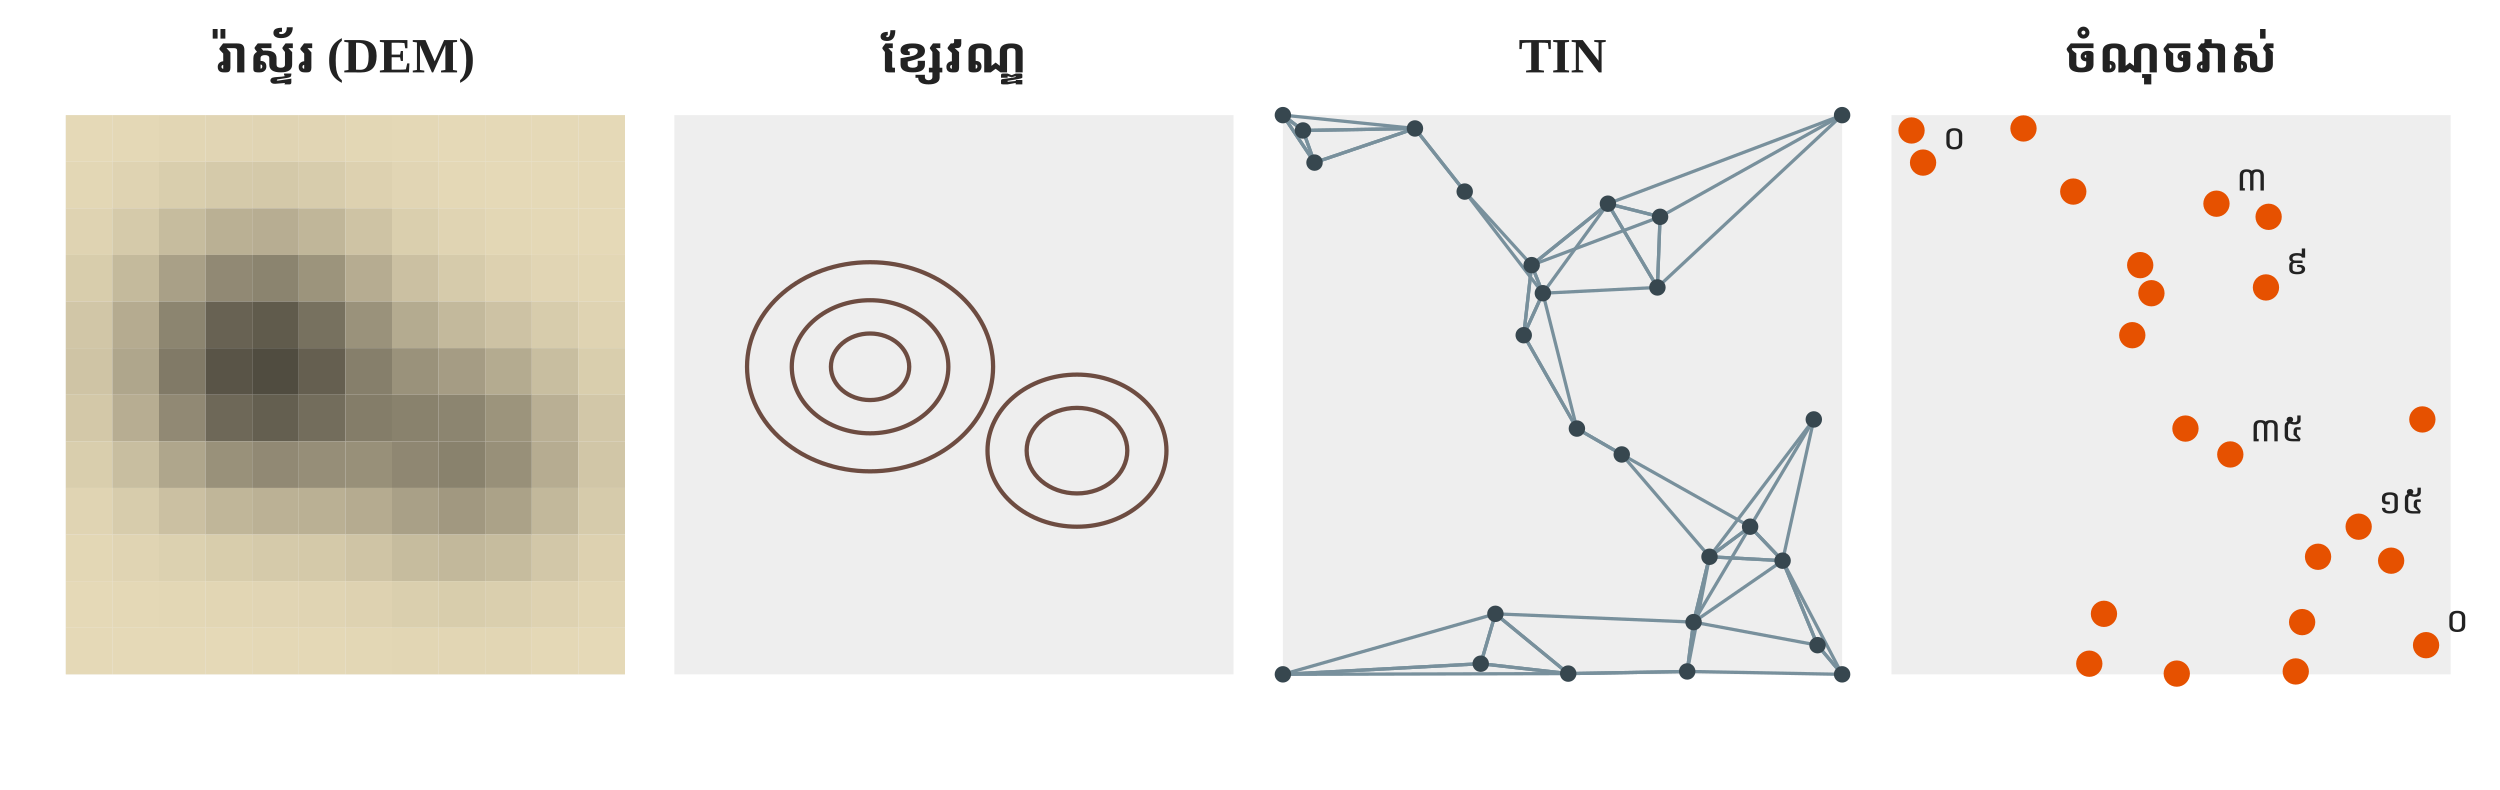
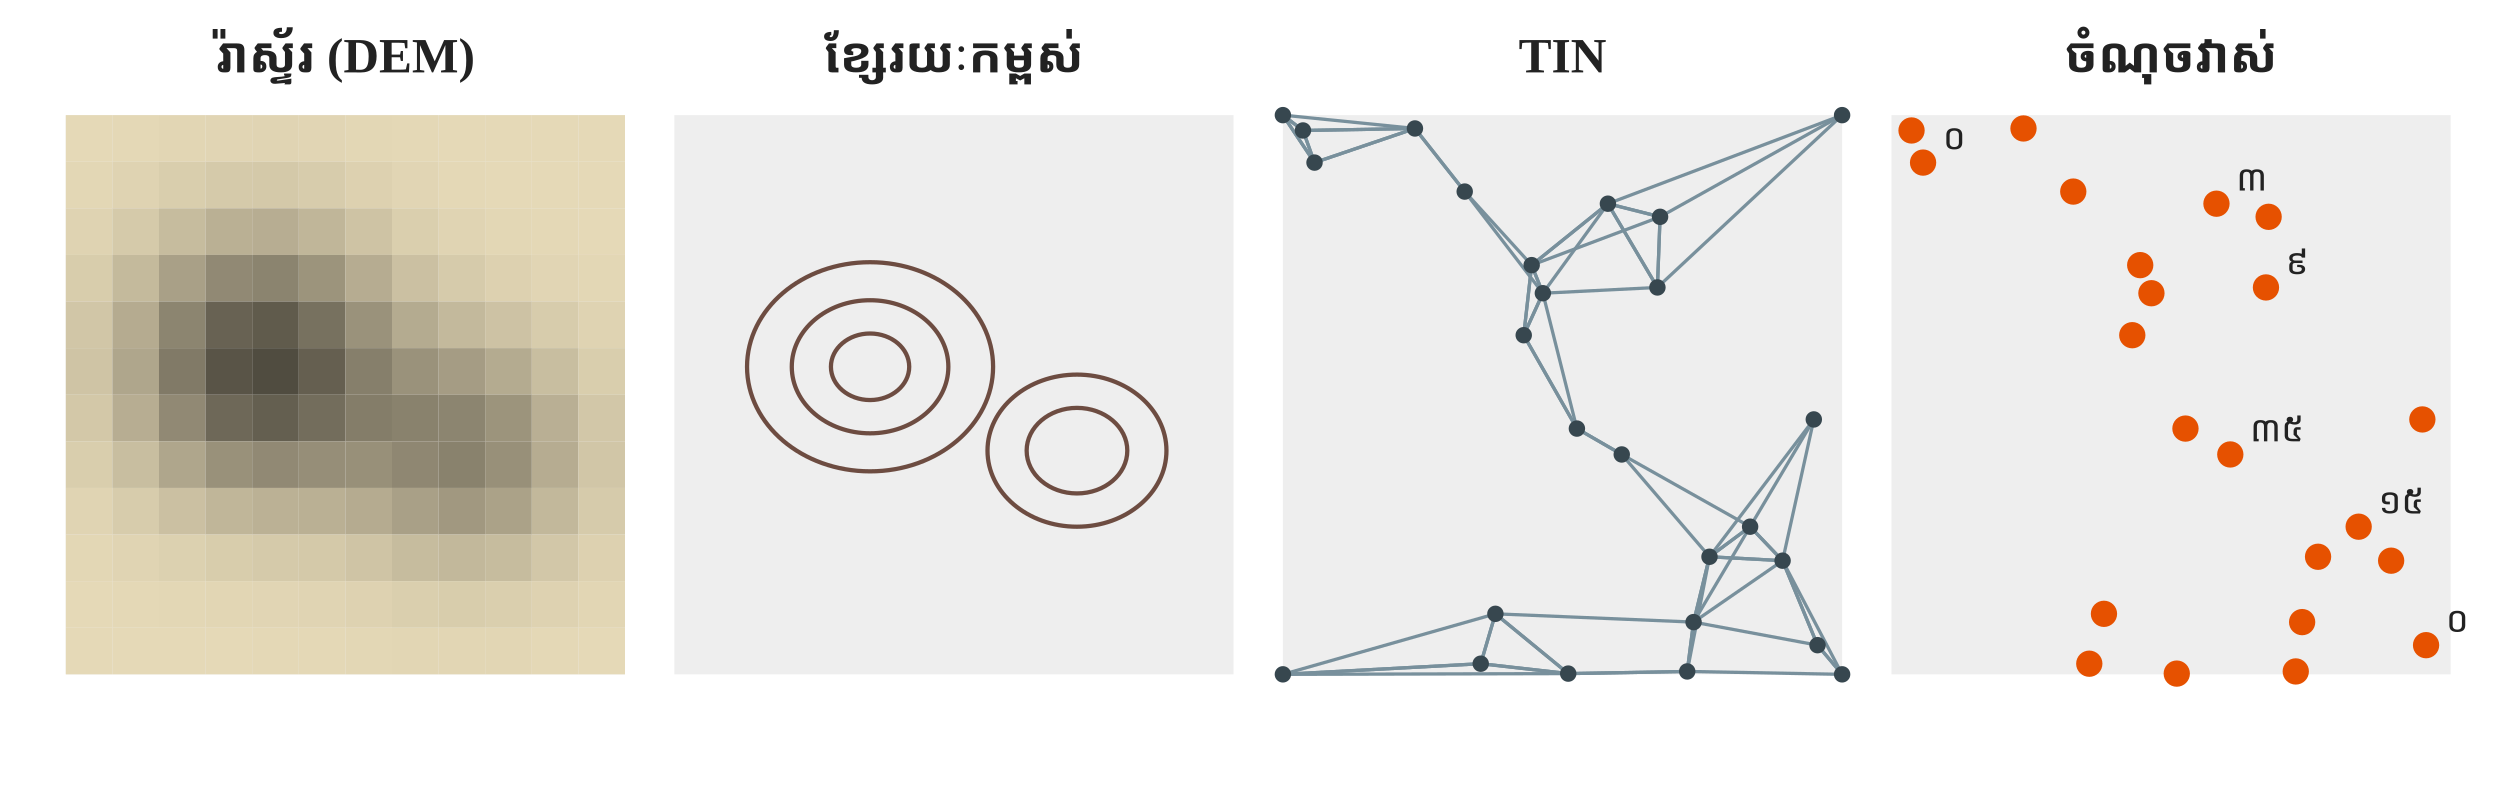
<svg xmlns="http://www.w3.org/2000/svg" viewBox="0 0 760 240" role="img" class="km-fig">
  <style>.km-fig{width:100%;height:auto}.km-fig text{font-family:var(--km-stack,'Battambang',sans-serif);fill:var(--md-default-fg-color,#222)}.km-t{font-size:15px;font-weight:700}.km-s{font-size:12.5px}.km-xs{font-size:11px}.km-box{fill:none;stroke:var(--md-default-fg-color--lighter,#bbb);stroke-width:1.5}.km-hdr{fill:var(--md-primary-fg-color,#00897b);opacity:.14}.km-line{stroke:var(--md-primary-fg-color,#00897b);stroke-width:1.4;stroke-dasharray:4 3;fill:none}.km-pt{fill:var(--md-primary-fg-color,#00897b)}.km-land{fill:var(--md-default-fg-color--lightest,#eee)}.km-arr{stroke:var(--md-default-fg-color--light,#666);stroke-width:1.6;fill:none;marker-end:url(#ah)}.km-ok{fill:#2e7d32}.km-bad{fill:#c62828}.km-mono{font-family:monospace!important;font-size:11.5px}</style>
  <defs>
    <marker id="ah" viewBox="0 0 10 10" refX="9" refY="5" markerWidth="7" markerHeight="7" orient="auto-start-reverse">
      <path d="M0 0L10 5L0 10z" fill="#777" />
    </marker>
  </defs>
  <text class="km-t" x="105.0" y="22" text-anchor="middle">រ៉ាស្ទ័រ (DEM)</text>
  <rect class="km-land" x="20" y="35" width="170" height="170" rx="0" />
  <rect class="" x="20.0" y="35.0" width="14.167" height="14.167" rx="0" style="fill:rgb(229,217,183)" />
  <rect class="" x="34.167" y="35.0" width="14.167" height="14.167" rx="0" style="fill:rgb(228,216,182)" />
  <rect class="" x="48.333" y="35.0" width="14.167" height="14.167" rx="0" style="fill:rgb(226,214,180)" />
  <rect class="" x="62.5" y="35.0" width="14.167" height="14.167" rx="0" style="fill:rgb(225,213,180)" />
  <rect class="" x="76.667" y="35.0" width="14.167" height="14.167" rx="0" style="fill:rgb(224,212,179)" />
  <rect class="" x="90.833" y="35.0" width="14.167" height="14.167" rx="0" style="fill:rgb(225,213,180)" />
  <rect class="" x="105.0" y="35.0" width="14.167" height="14.167" rx="0" style="fill:rgb(227,215,181)" />
  <rect class="" x="119.167" y="35.0" width="14.167" height="14.167" rx="0" style="fill:rgb(228,216,182)" />
  <rect class="" x="133.333" y="35.0" width="14.167" height="14.167" rx="0" style="fill:rgb(229,217,183)" />
  <rect class="" x="147.5" y="35.0" width="14.167" height="14.167" rx="0" style="fill:rgb(229,217,183)" />
  <rect class="" x="161.667" y="35.0" width="14.167" height="14.167" rx="0" style="fill:rgb(229,217,183)" />
  <rect class="" x="175.833" y="35.0" width="14.167" height="14.167" rx="0" style="fill:rgb(229,217,183)" />
  <rect class="" x="20.0" y="49.167" width="14.167" height="14.167" rx="0" style="fill:rgb(227,215,181)" />
  <rect class="" x="34.167" y="49.167" width="14.167" height="14.167" rx="0" style="fill:rgb(223,211,178)" />
  <rect class="" x="48.333" y="49.167" width="14.167" height="14.167" rx="0" style="fill:rgb(217,206,173)" />
  <rect class="" x="62.5" y="49.167" width="14.167" height="14.167" rx="0" style="fill:rgb(213,202,170)" />
  <rect class="" x="76.667" y="49.167" width="14.167" height="14.167" rx="0" style="fill:rgb(212,201,169)" />
  <rect class="" x="90.833" y="49.167" width="14.167" height="14.167" rx="0" style="fill:rgb(215,204,172)" />
  <rect class="" x="105.0" y="49.167" width="14.167" height="14.167" rx="0" style="fill:rgb(221,209,176)" />
  <rect class="" x="119.167" y="49.167" width="14.167" height="14.167" rx="0" style="fill:rgb(225,213,180)" />
  <rect class="" x="133.333" y="49.167" width="14.167" height="14.167" rx="0" style="fill:rgb(228,216,182)" />
  <rect class="" x="147.5" y="49.167" width="14.167" height="14.167" rx="0" style="fill:rgb(229,217,183)" />
  <rect class="" x="161.667" y="49.167" width="14.167" height="14.167" rx="0" style="fill:rgb(229,217,183)" />
  <rect class="" x="175.833" y="49.167" width="14.167" height="14.167" rx="0" style="fill:rgb(229,217,183)" />
  <rect class="" x="20.0" y="63.333" width="14.167" height="14.167" rx="0" style="fill:rgb(223,211,178)" />
  <rect class="" x="34.167" y="63.333" width="14.167" height="14.167" rx="0" style="fill:rgb(213,202,170)" />
  <rect class="" x="48.333" y="63.333" width="14.167" height="14.167" rx="0" style="fill:rgb(198,188,158)" />
  <rect class="" x="62.5" y="63.333" width="14.167" height="14.167" rx="0" style="fill:rgb(186,176,148)" />
  <rect class="" x="76.667" y="63.333" width="14.167" height="14.167" rx="0" style="fill:rgb(183,173,146)" />
  <rect class="" x="90.833" y="63.333" width="14.167" height="14.167" rx="0" style="fill:rgb(192,182,153)" />
  <rect class="" x="105.0" y="63.333" width="14.167" height="14.167" rx="0" style="fill:rgb(206,195,164)" />
  <rect class="" x="119.167" y="63.333" width="14.167" height="14.167" rx="0" style="fill:rgb(218,207,174)" />
  <rect class="" x="133.333" y="63.333" width="14.167" height="14.167" rx="0" style="fill:rgb(224,212,179)" />
  <rect class="" x="147.5" y="63.333" width="14.167" height="14.167" rx="0" style="fill:rgb(227,215,181)" />
  <rect class="" x="161.667" y="63.333" width="14.167" height="14.167" rx="0" style="fill:rgb(228,216,182)" />
  <rect class="" x="175.833" y="63.333" width="14.167" height="14.167" rx="0" style="fill:rgb(229,217,183)" />
  <rect class="" x="20.0" y="77.5" width="14.167" height="14.167" rx="0" style="fill:rgb(216,205,172)" />
  <rect class="" x="34.167" y="77.5" width="14.167" height="14.167" rx="0" style="fill:rgb(196,186,156)" />
  <rect class="" x="48.333" y="77.5" width="14.167" height="14.167" rx="0" style="fill:rgb(169,160,135)" />
  <rect class="" x="62.5" y="77.5" width="14.167" height="14.167" rx="0" style="fill:rgb(145,137,116)" />
  <rect class="" x="76.667" y="77.5" width="14.167" height="14.167" rx="0" style="fill:rgb(139,132,111)" />
  <rect class="" x="90.833" y="77.5" width="14.167" height="14.167" rx="0" style="fill:rgb(156,148,124)" />
  <rect class="" x="105.0" y="77.5" width="14.167" height="14.167" rx="0" style="fill:rgb(182,172,145)" />
  <rect class="" x="119.167" y="77.5" width="14.167" height="14.167" rx="0" style="fill:rgb(203,192,162)" />
  <rect class="" x="133.333" y="77.5" width="14.167" height="14.167" rx="0" style="fill:rgb(214,203,171)" />
  <rect class="" x="147.5" y="77.5" width="14.167" height="14.167" rx="0" style="fill:rgb(221,209,176)" />
  <rect class="" x="161.667" y="77.5" width="14.167" height="14.167" rx="0" style="fill:rgb(225,213,180)" />
  <rect class="" x="175.833" y="77.5" width="14.167" height="14.167" rx="0" style="fill:rgb(227,215,181)" />
  <rect class="" x="20.0" y="91.667" width="14.167" height="14.167" rx="0" style="fill:rgb(209,198,167)" />
  <rect class="" x="34.167" y="91.667" width="14.167" height="14.167" rx="0" style="fill:rgb(181,171,144)" />
  <rect class="" x="48.333" y="91.667" width="14.167" height="14.167" rx="0" style="fill:rgb(140,133,112)" />
  <rect class="" x="62.5" y="91.667" width="14.167" height="14.167" rx="0" style="fill:rgb(104,98,83)" />
  <rect class="" x="76.667" y="91.667" width="14.167" height="14.167" rx="0" style="fill:rgb(96,91,76)" />
  <rect class="" x="90.833" y="91.667" width="14.167" height="14.167" rx="0" style="fill:rgb(119,113,95)" />
  <rect class="" x="105.0" y="91.667" width="14.167" height="14.167" rx="0" style="fill:rgb(154,146,123)" />
  <rect class="" x="119.167" y="91.667" width="14.167" height="14.167" rx="0" style="fill:rgb(180,171,144)" />
  <rect class="" x="133.333" y="91.667" width="14.167" height="14.167" rx="0" style="fill:rgb(195,185,156)" />
  <rect class="" x="147.5" y="91.667" width="14.167" height="14.167" rx="0" style="fill:rgb(205,194,164)" />
  <rect class="" x="161.667" y="91.667" width="14.167" height="14.167" rx="0" style="fill:rgb(215,204,172)" />
  <rect class="" x="175.833" y="91.667" width="14.167" height="14.167" rx="0" style="fill:rgb(223,211,178)" />
  <rect class="" x="20.0" y="105.833" width="14.167" height="14.167" rx="0" style="fill:rgb(207,196,165)" />
  <rect class="" x="34.167" y="105.833" width="14.167" height="14.167" rx="0" style="fill:rgb(175,166,140)" />
  <rect class="" x="48.333" y="105.833" width="14.167" height="14.167" rx="0" style="fill:rgb(129,122,103)" />
  <rect class="" x="62.5" y="105.833" width="14.167" height="14.167" rx="0" style="fill:rgb(89,84,71)" />
  <rect class="" x="76.667" y="105.833" width="14.167" height="14.167" rx="0" style="fill:rgb(80,76,64)" />
  <rect class="" x="90.833" y="105.833" width="14.167" height="14.167" rx="0" style="fill:rgb(101,95,80)" />
  <rect class="" x="105.0" y="105.833" width="14.167" height="14.167" rx="0" style="fill:rgb(134,127,107)" />
  <rect class="" x="119.167" y="105.833" width="14.167" height="14.167" rx="0" style="fill:rgb(154,146,123)" />
  <rect class="" x="133.333" y="105.833" width="14.167" height="14.167" rx="0" style="fill:rgb(165,156,132)" />
  <rect class="" x="147.5" y="105.833" width="14.167" height="14.167" rx="0" style="fill:rgb(180,171,144)" />
  <rect class="" x="161.667" y="105.833" width="14.167" height="14.167" rx="0" style="fill:rgb(200,190,160)" />
  <rect class="" x="175.833" y="105.833" width="14.167" height="14.167" rx="0" style="fill:rgb(217,206,173)" />
  <rect class="" x="20.0" y="120.0" width="14.167" height="14.167" rx="0" style="fill:rgb(211,200,168)" />
  <rect class="" x="34.167" y="120.0" width="14.167" height="14.167" rx="0" style="fill:rgb(183,173,146)" />
  <rect class="" x="48.333" y="120.0" width="14.167" height="14.167" rx="0" style="fill:rgb(145,137,116)" />
  <rect class="" x="62.5" y="120.0" width="14.167" height="14.167" rx="0" style="fill:rgb(110,104,88)" />
  <rect class="" x="76.667" y="120.0" width="14.167" height="14.167" rx="0" style="fill:rgb(100,95,80)" />
  <rect class="" x="90.833" y="120.0" width="14.167" height="14.167" rx="0" style="fill:rgb(115,109,92)" />
  <rect class="" x="105.0" y="120.0" width="14.167" height="14.167" rx="0" style="fill:rgb(132,125,105)" />
  <rect class="" x="119.167" y="120.0" width="14.167" height="14.167" rx="0" style="fill:rgb(137,130,109)" />
  <rect class="" x="133.333" y="120.0" width="14.167" height="14.167" rx="0" style="fill:rgb(140,133,112)" />
  <rect class="" x="147.5" y="120.0" width="14.167" height="14.167" rx="0" style="fill:rgb(156,148,124)" />
  <rect class="" x="161.667" y="120.0" width="14.167" height="14.167" rx="0" style="fill:rgb(185,175,148)" />
  <rect class="" x="175.833" y="120.0" width="14.167" height="14.167" rx="0" style="fill:rgb(210,199,168)" />
  <rect class="" x="20.0" y="134.167" width="14.167" height="14.167" rx="0" style="fill:rgb(217,206,173)" />
  <rect class="" x="34.167" y="134.167" width="14.167" height="14.167" rx="0" style="fill:rgb(200,190,160)" />
  <rect class="" x="48.333" y="134.167" width="14.167" height="14.167" rx="0" style="fill:rgb(175,166,140)" />
  <rect class="" x="62.5" y="134.167" width="14.167" height="14.167" rx="0" style="fill:rgb(153,145,122)" />
  <rect class="" x="76.667" y="134.167" width="14.167" height="14.167" rx="0" style="fill:rgb(145,137,116)" />
  <rect class="" x="90.833" y="134.167" width="14.167" height="14.167" rx="0" style="fill:rgb(150,142,120)" />
  <rect class="" x="105.0" y="134.167" width="14.167" height="14.167" rx="0" style="fill:rgb(152,144,121)" />
  <rect class="" x="119.167" y="134.167" width="14.167" height="14.167" rx="0" style="fill:rgb(143,135,114)" />
  <rect class="" x="133.333" y="134.167" width="14.167" height="14.167" rx="0" style="fill:rgb(137,130,109)" />
  <rect class="" x="147.5" y="134.167" width="14.167" height="14.167" rx="0" style="fill:rgb(152,144,121)" />
  <rect class="" x="161.667" y="134.167" width="14.167" height="14.167" rx="0" style="fill:rgb(182,172,145)" />
  <rect class="" x="175.833" y="134.167" width="14.167" height="14.167" rx="0" style="fill:rgb(209,198,167)" />
  <rect class="" x="20.0" y="148.333" width="14.167" height="14.167" rx="0" style="fill:rgb(224,212,179)" />
  <rect class="" x="34.167" y="148.333" width="14.167" height="14.167" rx="0" style="fill:rgb(215,204,172)" />
  <rect class="" x="48.333" y="148.333" width="14.167" height="14.167" rx="0" style="fill:rgb(203,192,162)" />
  <rect class="" x="62.5" y="148.333" width="14.167" height="14.167" rx="0" style="fill:rgb(192,182,153)" />
  <rect class="" x="76.667" y="148.333" width="14.167" height="14.167" rx="0" style="fill:rgb(187,177,149)" />
  <rect class="" x="90.833" y="148.333" width="14.167" height="14.167" rx="0" style="fill:rgb(186,176,148)" />
  <rect class="" x="105.0" y="148.333" width="14.167" height="14.167" rx="0" style="fill:rgb(181,171,144)" />
  <rect class="" x="119.167" y="148.333" width="14.167" height="14.167" rx="0" style="fill:rgb(169,160,135)" />
  <rect class="" x="133.333" y="148.333" width="14.167" height="14.167" rx="0" style="fill:rgb(161,152,128)" />
  <rect class="" x="147.5" y="148.333" width="14.167" height="14.167" rx="0" style="fill:rgb(171,162,136)" />
  <rect class="" x="161.667" y="148.333" width="14.167" height="14.167" rx="0" style="fill:rgb(194,184,155)" />
  <rect class="" x="175.833" y="148.333" width="14.167" height="14.167" rx="0" style="fill:rgb(214,203,171)" />
  <rect class="" x="20.0" y="162.5" width="14.167" height="14.167" rx="0" style="fill:rgb(227,215,181)" />
  <rect class="" x="34.167" y="162.5" width="14.167" height="14.167" rx="0" style="fill:rgb(224,212,179)" />
  <rect class="" x="48.333" y="162.5" width="14.167" height="14.167" rx="0" style="fill:rgb(220,209,176)" />
  <rect class="" x="62.5" y="162.5" width="14.167" height="14.167" rx="0" style="fill:rgb(216,205,172)" />
  <rect class="" x="76.667" y="162.5" width="14.167" height="14.167" rx="0" style="fill:rgb(213,202,170)" />
  <rect class="" x="90.833" y="162.5" width="14.167" height="14.167" rx="0" style="fill:rgb(212,201,169)" />
  <rect class="" x="105.0" y="162.5" width="14.167" height="14.167" rx="0" style="fill:rgb(207,196,165)" />
  <rect class="" x="119.167" y="162.5" width="14.167" height="14.167" rx="0" style="fill:rgb(198,188,158)" />
  <rect class="" x="133.333" y="162.5" width="14.167" height="14.167" rx="0" style="fill:rgb(194,184,155)" />
  <rect class="" x="147.5" y="162.5" width="14.167" height="14.167" rx="0" style="fill:rgb(198,188,158)" />
  <rect class="" x="161.667" y="162.5" width="14.167" height="14.167" rx="0" style="fill:rgb(210,199,168)" />
  <rect class="" x="175.833" y="162.5" width="14.167" height="14.167" rx="0" style="fill:rgb(221,209,176)" />
  <rect class="" x="20.0" y="176.667" width="14.167" height="14.167" rx="0" style="fill:rgb(229,217,183)" />
  <rect class="" x="34.167" y="176.667" width="14.167" height="14.167" rx="0" style="fill:rgb(228,216,182)" />
  <rect class="" x="48.333" y="176.667" width="14.167" height="14.167" rx="0" style="fill:rgb(227,215,181)" />
  <rect class="" x="62.5" y="176.667" width="14.167" height="14.167" rx="0" style="fill:rgb(226,214,180)" />
  <rect class="" x="76.667" y="176.667" width="14.167" height="14.167" rx="0" style="fill:rgb(225,213,180)" />
  <rect class="" x="90.833" y="176.667" width="14.167" height="14.167" rx="0" style="fill:rgb(224,212,179)" />
  <rect class="" x="105.0" y="176.667" width="14.167" height="14.167" rx="0" style="fill:rgb(222,210,177)" />
  <rect class="" x="119.167" y="176.667" width="14.167" height="14.167" rx="0" style="fill:rgb(218,207,174)" />
  <rect class="" x="133.333" y="176.667" width="14.167" height="14.167" rx="0" style="fill:rgb(216,205,172)" />
  <rect class="" x="147.5" y="176.667" width="14.167" height="14.167" rx="0" style="fill:rgb(218,207,174)" />
  <rect class="" x="161.667" y="176.667" width="14.167" height="14.167" rx="0" style="fill:rgb(222,210,177)" />
  <rect class="" x="175.833" y="176.667" width="14.167" height="14.167" rx="0" style="fill:rgb(226,214,180)" />
  <rect class="" x="20.0" y="190.833" width="14.167" height="14.167" rx="0" style="fill:rgb(229,217,183)" />
  <rect class="" x="34.167" y="190.833" width="14.167" height="14.167" rx="0" style="fill:rgb(229,217,183)" />
  <rect class="" x="48.333" y="190.833" width="14.167" height="14.167" rx="0" style="fill:rgb(229,217,183)" />
  <rect class="" x="62.5" y="190.833" width="14.167" height="14.167" rx="0" style="fill:rgb(229,217,183)" />
  <rect class="" x="76.667" y="190.833" width="14.167" height="14.167" rx="0" style="fill:rgb(228,216,182)" />
  <rect class="" x="90.833" y="190.833" width="14.167" height="14.167" rx="0" style="fill:rgb(228,216,182)" />
  <rect class="" x="105.0" y="190.833" width="14.167" height="14.167" rx="0" style="fill:rgb(227,215,181)" />
  <rect class="" x="119.167" y="190.833" width="14.167" height="14.167" rx="0" style="fill:rgb(226,214,180)" />
  <rect class="" x="133.333" y="190.833" width="14.167" height="14.167" rx="0" style="fill:rgb(226,214,180)" />
  <rect class="" x="147.5" y="190.833" width="14.167" height="14.167" rx="0" style="fill:rgb(226,214,180)" />
  <rect class="" x="161.667" y="190.833" width="14.167" height="14.167" rx="0" style="fill:rgb(228,216,182)" />
  <rect class="" x="175.833" y="190.833" width="14.167" height="14.167" rx="0" style="fill:rgb(229,217,183)" />
-   <text class="km-t" x="290.0" y="22" text-anchor="middle">ខ្សែវណ្ឌ</text>
+   <text class="km-t" x="290.0" y="22" text-anchor="middle">ខ្សែរយៈកម្ពស់</text>
  <rect class="km-land" x="205" y="35" width="170" height="170" rx="0" />
  <ellipse cx="264.5" cy="111.5" rx="37.4" ry="31.79" fill="none" stroke="#6d4c41" stroke-width="1.3" />
  <ellipse cx="264.5" cy="111.5" rx="23.8" ry="20.23" fill="none" stroke="#6d4c41" stroke-width="1.3" />
  <ellipse cx="264.5" cy="111.5" rx="11.9" ry="10.115" fill="none" stroke="#6d4c41" stroke-width="1.3" />
  <ellipse cx="327.4" cy="137.0" rx="27.2" ry="23.12" fill="none" stroke="#6d4c41" stroke-width="1.3" />
  <ellipse cx="327.4" cy="137.0" rx="15.3" ry="13.005" fill="none" stroke="#6d4c41" stroke-width="1.3" />
  <text class="km-t" x="475.0" y="22" text-anchor="middle">TIN</text>
  <rect class="km-land" x="390" y="35" width="170" height="170" rx="0" />
  <line class="" x1="552.526" y1="196.131" x2="560" y2="205" style="stroke:#78909c;stroke-width:1" />
  <line class="" x1="552.526" y1="196.131" x2="541.907" y2="170.449" style="stroke:#78909c;stroke-width:1" />
  <line class="" x1="552.526" y1="196.131" x2="514.848" y2="189.121" style="stroke:#78909c;stroke-width:1" />
  <line class="" x1="399.614" y1="49.428" x2="396.107" y2="39.666" style="stroke:#78909c;stroke-width:1" />
  <line class="" x1="399.614" y1="49.428" x2="390" y2="35" style="stroke:#78909c;stroke-width:1" />
  <line class="" x1="399.614" y1="49.428" x2="430.141" y2="39.056" style="stroke:#78909c;stroke-width:1" />
  <line class="" x1="532.035" y1="160.115" x2="541.907" y2="170.449" style="stroke:#78909c;stroke-width:1" />
  <line class="" x1="532.035" y1="160.115" x2="519.691" y2="169.257" style="stroke:#78909c;stroke-width:1" />
  <line class="" x1="532.035" y1="160.115" x2="514.848" y2="189.121" style="stroke:#78909c;stroke-width:1" />
  <line class="" x1="503.854" y1="87.383" x2="504.662" y2="65.913" style="stroke:#78909c;stroke-width:1" />
  <line class="" x1="503.854" y1="87.383" x2="488.805" y2="61.925" style="stroke:#78909c;stroke-width:1" />
  <line class="" x1="503.854" y1="87.383" x2="469.032" y2="89.139" style="stroke:#78909c;stroke-width:1" />
  <line class="" x1="493.011" y1="138.156" x2="479.378" y2="130.287" style="stroke:#78909c;stroke-width:1" />
  <line class="" x1="493.011" y1="138.156" x2="519.691" y2="169.257" style="stroke:#78909c;stroke-width:1" />
  <line class="" x1="493.011" y1="138.156" x2="532.035" y2="160.115" style="stroke:#78909c;stroke-width:1" />
  <line class="" x1="488.805" y1="61.925" x2="504.662" y2="65.913" style="stroke:#78909c;stroke-width:1" />
  <line class="" x1="488.805" y1="61.925" x2="503.854" y2="87.383" style="stroke:#78909c;stroke-width:1" />
  <line class="" x1="488.805" y1="61.925" x2="465.625" y2="80.601" style="stroke:#78909c;stroke-width:1" />
  <line class="" x1="463.214" y1="101.9" x2="469.032" y2="89.139" style="stroke:#78909c;stroke-width:1" />
  <line class="" x1="463.214" y1="101.9" x2="465.625" y2="80.601" style="stroke:#78909c;stroke-width:1" />
  <line class="" x1="463.214" y1="101.9" x2="479.378" y2="130.287" style="stroke:#78909c;stroke-width:1" />
  <line class="" x1="512.912" y1="204.119" x2="514.848" y2="189.121" style="stroke:#78909c;stroke-width:1" />
  <line class="" x1="512.912" y1="204.119" x2="519.691" y2="169.257" style="stroke:#78909c;stroke-width:1" />
  <line class="" x1="512.912" y1="204.119" x2="476.738" y2="204.776" style="stroke:#78909c;stroke-width:1" />
  <line class="" x1="551.397" y1="127.51" x2="532.035" y2="160.115" style="stroke:#78909c;stroke-width:1" />
  <line class="" x1="551.397" y1="127.51" x2="541.907" y2="170.449" style="stroke:#78909c;stroke-width:1" />
  <line class="" x1="551.397" y1="127.51" x2="519.691" y2="169.257" style="stroke:#78909c;stroke-width:1" />
  <line class="" x1="465.625" y1="80.601" x2="469.032" y2="89.139" style="stroke:#78909c;stroke-width:1" />
  <line class="" x1="465.625" y1="80.601" x2="463.214" y2="101.9" style="stroke:#78909c;stroke-width:1" />
  <line class="" x1="465.625" y1="80.601" x2="488.805" y2="61.925" style="stroke:#78909c;stroke-width:1" />
  <line class="" x1="396.107" y1="39.666" x2="390" y2="35" style="stroke:#78909c;stroke-width:1" />
  <line class="" x1="396.107" y1="39.666" x2="399.614" y2="49.428" style="stroke:#78909c;stroke-width:1" />
  <line class="" x1="396.107" y1="39.666" x2="430.141" y2="39.056" style="stroke:#78909c;stroke-width:1" />
  <line class="" x1="469.032" y1="89.139" x2="465.625" y2="80.601" style="stroke:#78909c;stroke-width:1" />
  <line class="" x1="469.032" y1="89.139" x2="463.214" y2="101.9" style="stroke:#78909c;stroke-width:1" />
  <line class="" x1="469.032" y1="89.139" x2="488.805" y2="61.925" style="stroke:#78909c;stroke-width:1" />
  <line class="" x1="454.603" y1="186.604" x2="450.144" y2="201.766" style="stroke:#78909c;stroke-width:1" />
  <line class="" x1="454.603" y1="186.604" x2="476.738" y2="204.776" style="stroke:#78909c;stroke-width:1" />
  <line class="" x1="454.603" y1="186.604" x2="514.848" y2="189.121" style="stroke:#78909c;stroke-width:1" />
  <line class="" x1="479.378" y1="130.287" x2="493.011" y2="138.156" style="stroke:#78909c;stroke-width:1" />
  <line class="" x1="479.378" y1="130.287" x2="463.214" y2="101.9" style="stroke:#78909c;stroke-width:1" />
  <line class="" x1="479.378" y1="130.287" x2="469.032" y2="89.139" style="stroke:#78909c;stroke-width:1" />
  <line class="" x1="430.141" y1="39.056" x2="445.274" y2="58.239" style="stroke:#78909c;stroke-width:1" />
  <line class="" x1="430.141" y1="39.056" x2="399.614" y2="49.428" style="stroke:#78909c;stroke-width:1" />
  <line class="" x1="430.141" y1="39.056" x2="396.107" y2="39.666" style="stroke:#78909c;stroke-width:1" />
  <line class="" x1="445.274" y1="58.239" x2="430.141" y2="39.056" style="stroke:#78909c;stroke-width:1" />
  <line class="" x1="445.274" y1="58.239" x2="465.625" y2="80.601" style="stroke:#78909c;stroke-width:1" />
  <line class="" x1="445.274" y1="58.239" x2="469.032" y2="89.139" style="stroke:#78909c;stroke-width:1" />
  <line class="" x1="476.738" y1="204.776" x2="450.144" y2="201.766" style="stroke:#78909c;stroke-width:1" />
  <line class="" x1="476.738" y1="204.776" x2="454.603" y2="186.604" style="stroke:#78909c;stroke-width:1" />
  <line class="" x1="476.738" y1="204.776" x2="512.912" y2="204.119" style="stroke:#78909c;stroke-width:1" />
  <line class="" x1="504.662" y1="65.913" x2="488.805" y2="61.925" style="stroke:#78909c;stroke-width:1" />
  <line class="" x1="504.662" y1="65.913" x2="503.854" y2="87.383" style="stroke:#78909c;stroke-width:1" />
  <line class="" x1="504.662" y1="65.913" x2="465.625" y2="80.601" style="stroke:#78909c;stroke-width:1" />
  <line class="" x1="541.907" y1="170.449" x2="532.035" y2="160.115" style="stroke:#78909c;stroke-width:1" />
  <line class="" x1="541.907" y1="170.449" x2="519.691" y2="169.257" style="stroke:#78909c;stroke-width:1" />
  <line class="" x1="541.907" y1="170.449" x2="552.526" y2="196.131" style="stroke:#78909c;stroke-width:1" />
  <line class="" x1="514.848" y1="189.121" x2="512.912" y2="204.119" style="stroke:#78909c;stroke-width:1" />
  <line class="" x1="514.848" y1="189.121" x2="519.691" y2="169.257" style="stroke:#78909c;stroke-width:1" />
  <line class="" x1="514.848" y1="189.121" x2="541.907" y2="170.449" style="stroke:#78909c;stroke-width:1" />
  <line class="" x1="519.691" y1="169.257" x2="532.035" y2="160.115" style="stroke:#78909c;stroke-width:1" />
  <line class="" x1="519.691" y1="169.257" x2="514.848" y2="189.121" style="stroke:#78909c;stroke-width:1" />
  <line class="" x1="519.691" y1="169.257" x2="541.907" y2="170.449" style="stroke:#78909c;stroke-width:1" />
  <line class="" x1="450.144" y1="201.766" x2="454.603" y2="186.604" style="stroke:#78909c;stroke-width:1" />
  <line class="" x1="450.144" y1="201.766" x2="476.738" y2="204.776" style="stroke:#78909c;stroke-width:1" />
  <line class="" x1="450.144" y1="201.766" x2="390" y2="205" style="stroke:#78909c;stroke-width:1" />
  <line class="" x1="390" y1="35" x2="396.107" y2="39.666" style="stroke:#78909c;stroke-width:1" />
  <line class="" x1="390" y1="35" x2="399.614" y2="49.428" style="stroke:#78909c;stroke-width:1" />
  <line class="" x1="390" y1="35" x2="430.141" y2="39.056" style="stroke:#78909c;stroke-width:1" />
  <line class="" x1="560" y1="35" x2="504.662" y2="65.913" style="stroke:#78909c;stroke-width:1" />
  <line class="" x1="560" y1="35" x2="488.805" y2="61.925" style="stroke:#78909c;stroke-width:1" />
  <line class="" x1="560" y1="35" x2="503.854" y2="87.383" style="stroke:#78909c;stroke-width:1" />
  <line class="" x1="390" y1="205" x2="450.144" y2="201.766" style="stroke:#78909c;stroke-width:1" />
  <line class="" x1="390" y1="205" x2="454.603" y2="186.604" style="stroke:#78909c;stroke-width:1" />
  <line class="" x1="390" y1="205" x2="476.738" y2="204.776" style="stroke:#78909c;stroke-width:1" />
  <line class="" x1="560" y1="205" x2="552.526" y2="196.131" style="stroke:#78909c;stroke-width:1" />
  <line class="" x1="560" y1="205" x2="541.907" y2="170.449" style="stroke:#78909c;stroke-width:1" />
  <line class="" x1="560" y1="205" x2="512.912" y2="204.119" style="stroke:#78909c;stroke-width:1" />
  <circle cx="552.526" cy="196.131" r="2.5" fill="#37474f" stroke="none" stroke-width="1.5" opacity="1" />
  <circle cx="399.614" cy="49.428" r="2.5" fill="#37474f" stroke="none" stroke-width="1.5" opacity="1" />
  <circle cx="532.035" cy="160.115" r="2.5" fill="#37474f" stroke="none" stroke-width="1.5" opacity="1" />
  <circle cx="503.854" cy="87.383" r="2.5" fill="#37474f" stroke="none" stroke-width="1.5" opacity="1" />
  <circle cx="493.011" cy="138.156" r="2.5" fill="#37474f" stroke="none" stroke-width="1.5" opacity="1" />
  <circle cx="488.805" cy="61.925" r="2.5" fill="#37474f" stroke="none" stroke-width="1.5" opacity="1" />
  <circle cx="463.214" cy="101.9" r="2.5" fill="#37474f" stroke="none" stroke-width="1.5" opacity="1" />
  <circle cx="512.912" cy="204.119" r="2.5" fill="#37474f" stroke="none" stroke-width="1.5" opacity="1" />
  <circle cx="551.397" cy="127.51" r="2.5" fill="#37474f" stroke="none" stroke-width="1.5" opacity="1" />
  <circle cx="465.625" cy="80.601" r="2.5" fill="#37474f" stroke="none" stroke-width="1.5" opacity="1" />
  <circle cx="396.107" cy="39.666" r="2.5" fill="#37474f" stroke="none" stroke-width="1.5" opacity="1" />
  <circle cx="469.032" cy="89.139" r="2.5" fill="#37474f" stroke="none" stroke-width="1.5" opacity="1" />
  <circle cx="454.603" cy="186.604" r="2.5" fill="#37474f" stroke="none" stroke-width="1.5" opacity="1" />
  <circle cx="479.378" cy="130.287" r="2.5" fill="#37474f" stroke="none" stroke-width="1.5" opacity="1" />
  <circle cx="430.141" cy="39.056" r="2.5" fill="#37474f" stroke="none" stroke-width="1.5" opacity="1" />
  <circle cx="445.274" cy="58.239" r="2.5" fill="#37474f" stroke="none" stroke-width="1.5" opacity="1" />
  <circle cx="476.738" cy="204.776" r="2.5" fill="#37474f" stroke="none" stroke-width="1.5" opacity="1" />
  <circle cx="504.662" cy="65.913" r="2.5" fill="#37474f" stroke="none" stroke-width="1.5" opacity="1" />
  <circle cx="541.907" cy="170.449" r="2.5" fill="#37474f" stroke="none" stroke-width="1.5" opacity="1" />
  <circle cx="514.848" cy="189.121" r="2.5" fill="#37474f" stroke="none" stroke-width="1.5" opacity="1" />
  <circle cx="519.691" cy="169.257" r="2.5" fill="#37474f" stroke="none" stroke-width="1.5" opacity="1" />
  <circle cx="450.144" cy="201.766" r="2.5" fill="#37474f" stroke="none" stroke-width="1.5" opacity="1" />
  <circle cx="390" cy="35" r="2.5" fill="#37474f" stroke="none" stroke-width="1.5" opacity="1" />
  <circle cx="560" cy="35" r="2.5" fill="#37474f" stroke="none" stroke-width="1.5" opacity="1" />
  <circle cx="390" cy="205" r="2.5" fill="#37474f" stroke="none" stroke-width="1.5" opacity="1" />
  <circle cx="560" cy="205" r="2.5" fill="#37474f" stroke="none" stroke-width="1.5" opacity="1" />
  <text class="km-t" x="660.0" y="22" text-anchor="middle">ចំណុចវាស់</text>
  <rect class="km-land" x="575" y="35" width="170" height="170" rx="0" />
  <circle cx="737.526" cy="196.131" r="4" fill="#e65100" stroke="none" stroke-width="1.5" opacity="1" />
  <circle cx="584.614" cy="49.428" r="4" fill="#e65100" stroke="none" stroke-width="1.5" opacity="1" />
  <circle cx="717.035" cy="160.115" r="4" fill="#e65100" stroke="none" stroke-width="1.5" opacity="1" />
  <circle cx="688.854" cy="87.383" r="4" fill="#e65100" stroke="none" stroke-width="1.5" opacity="1" />
  <circle cx="678.011" cy="138.156" r="4" fill="#e65100" stroke="none" stroke-width="1.5" opacity="1" />
  <circle cx="673.805" cy="61.925" r="4" fill="#e65100" stroke="none" stroke-width="1.5" opacity="1" />
  <circle cx="648.214" cy="101.9" r="4" fill="#e65100" stroke="none" stroke-width="1.5" opacity="1" />
  <circle cx="697.912" cy="204.119" r="4" fill="#e65100" stroke="none" stroke-width="1.5" opacity="1" />
  <circle cx="736.397" cy="127.51" r="4" fill="#e65100" stroke="none" stroke-width="1.5" opacity="1" />
  <circle cx="650.625" cy="80.601" r="4" fill="#e65100" stroke="none" stroke-width="1.5" opacity="1" />
  <circle cx="581.107" cy="39.666" r="4" fill="#e65100" stroke="none" stroke-width="1.5" opacity="1" />
  <circle cx="654.032" cy="89.139" r="4" fill="#e65100" stroke="none" stroke-width="1.5" opacity="1" />
  <circle cx="639.603" cy="186.604" r="4" fill="#e65100" stroke="none" stroke-width="1.5" opacity="1" />
  <circle cx="664.378" cy="130.287" r="4" fill="#e65100" stroke="none" stroke-width="1.5" opacity="1" />
  <circle cx="615.141" cy="39.056" r="4" fill="#e65100" stroke="none" stroke-width="1.5" opacity="1" />
  <circle cx="630.274" cy="58.239" r="4" fill="#e65100" stroke="none" stroke-width="1.5" opacity="1" />
  <circle cx="661.738" cy="204.776" r="4" fill="#e65100" stroke="none" stroke-width="1.5" opacity="1" />
  <circle cx="689.662" cy="65.913" r="4" fill="#e65100" stroke="none" stroke-width="1.5" opacity="1" />
  <circle cx="726.907" cy="170.449" r="4" fill="#e65100" stroke="none" stroke-width="1.5" opacity="1" />
  <circle cx="699.848" cy="189.121" r="4" fill="#e65100" stroke="none" stroke-width="1.5" opacity="1" />
  <circle cx="704.691" cy="169.257" r="4" fill="#e65100" stroke="none" stroke-width="1.5" opacity="1" />
  <circle cx="635.144" cy="201.766" r="4" fill="#e65100" stroke="none" stroke-width="1.5" opacity="1" />
  <text class="km-xs" x="743.526" y="192.131" text-anchor="start">០</text>
  <text class="km-xs" x="590.614" y="45.428" text-anchor="start">០</text>
  <text class="km-xs" x="723.035" y="156.115" text-anchor="start">១៥</text>
  <text class="km-xs" x="694.854" y="83.383" text-anchor="start">៩</text>
  <text class="km-xs" x="684.011" y="134.156" text-anchor="start">៣៥</text>
  <text class="km-xs" x="679.805" y="57.925" text-anchor="start">៣</text>
</svg>
